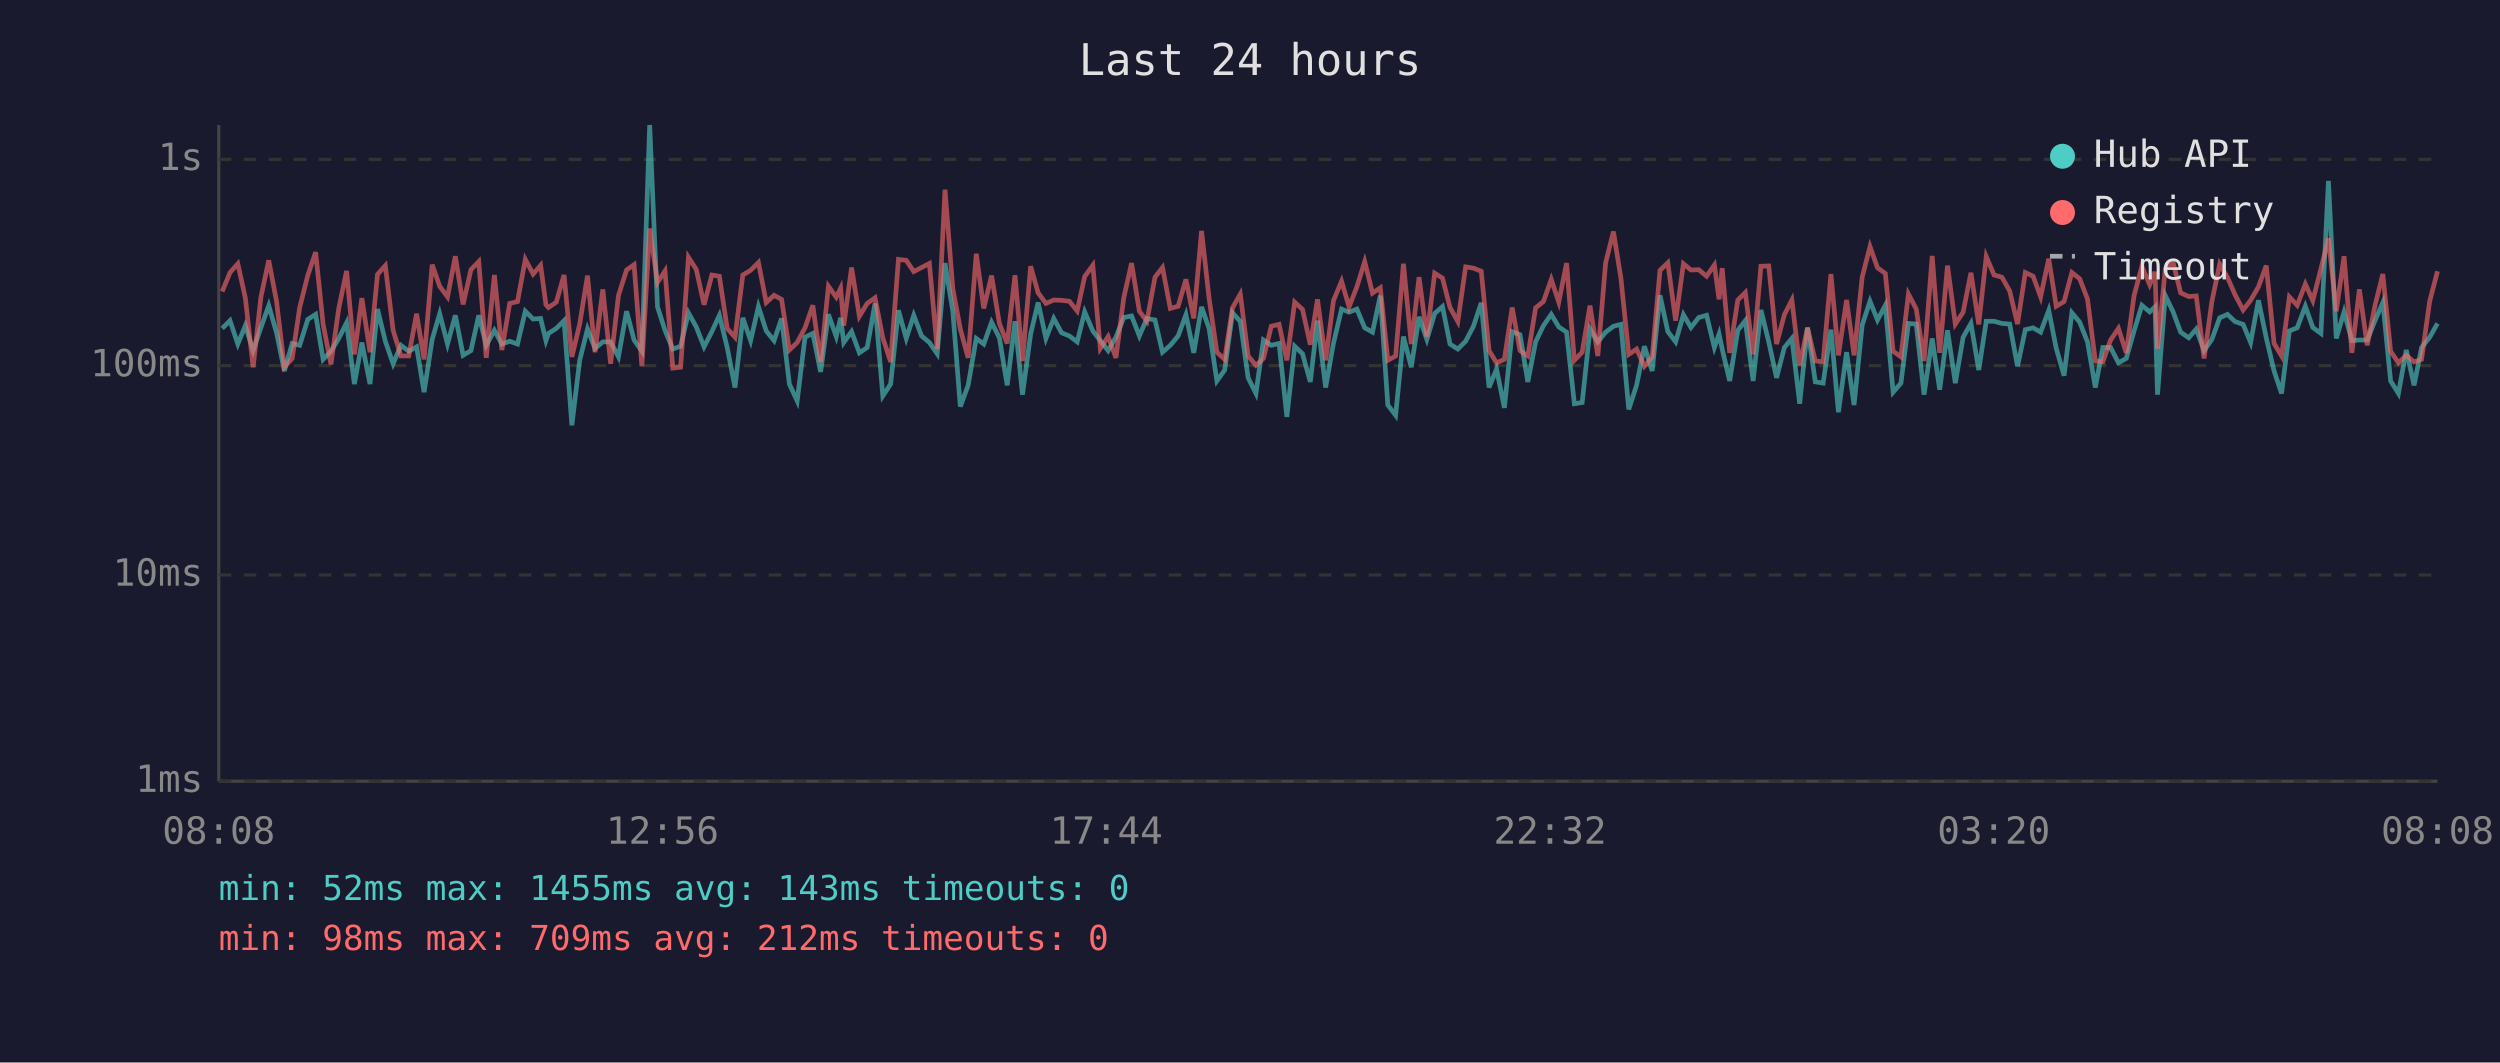
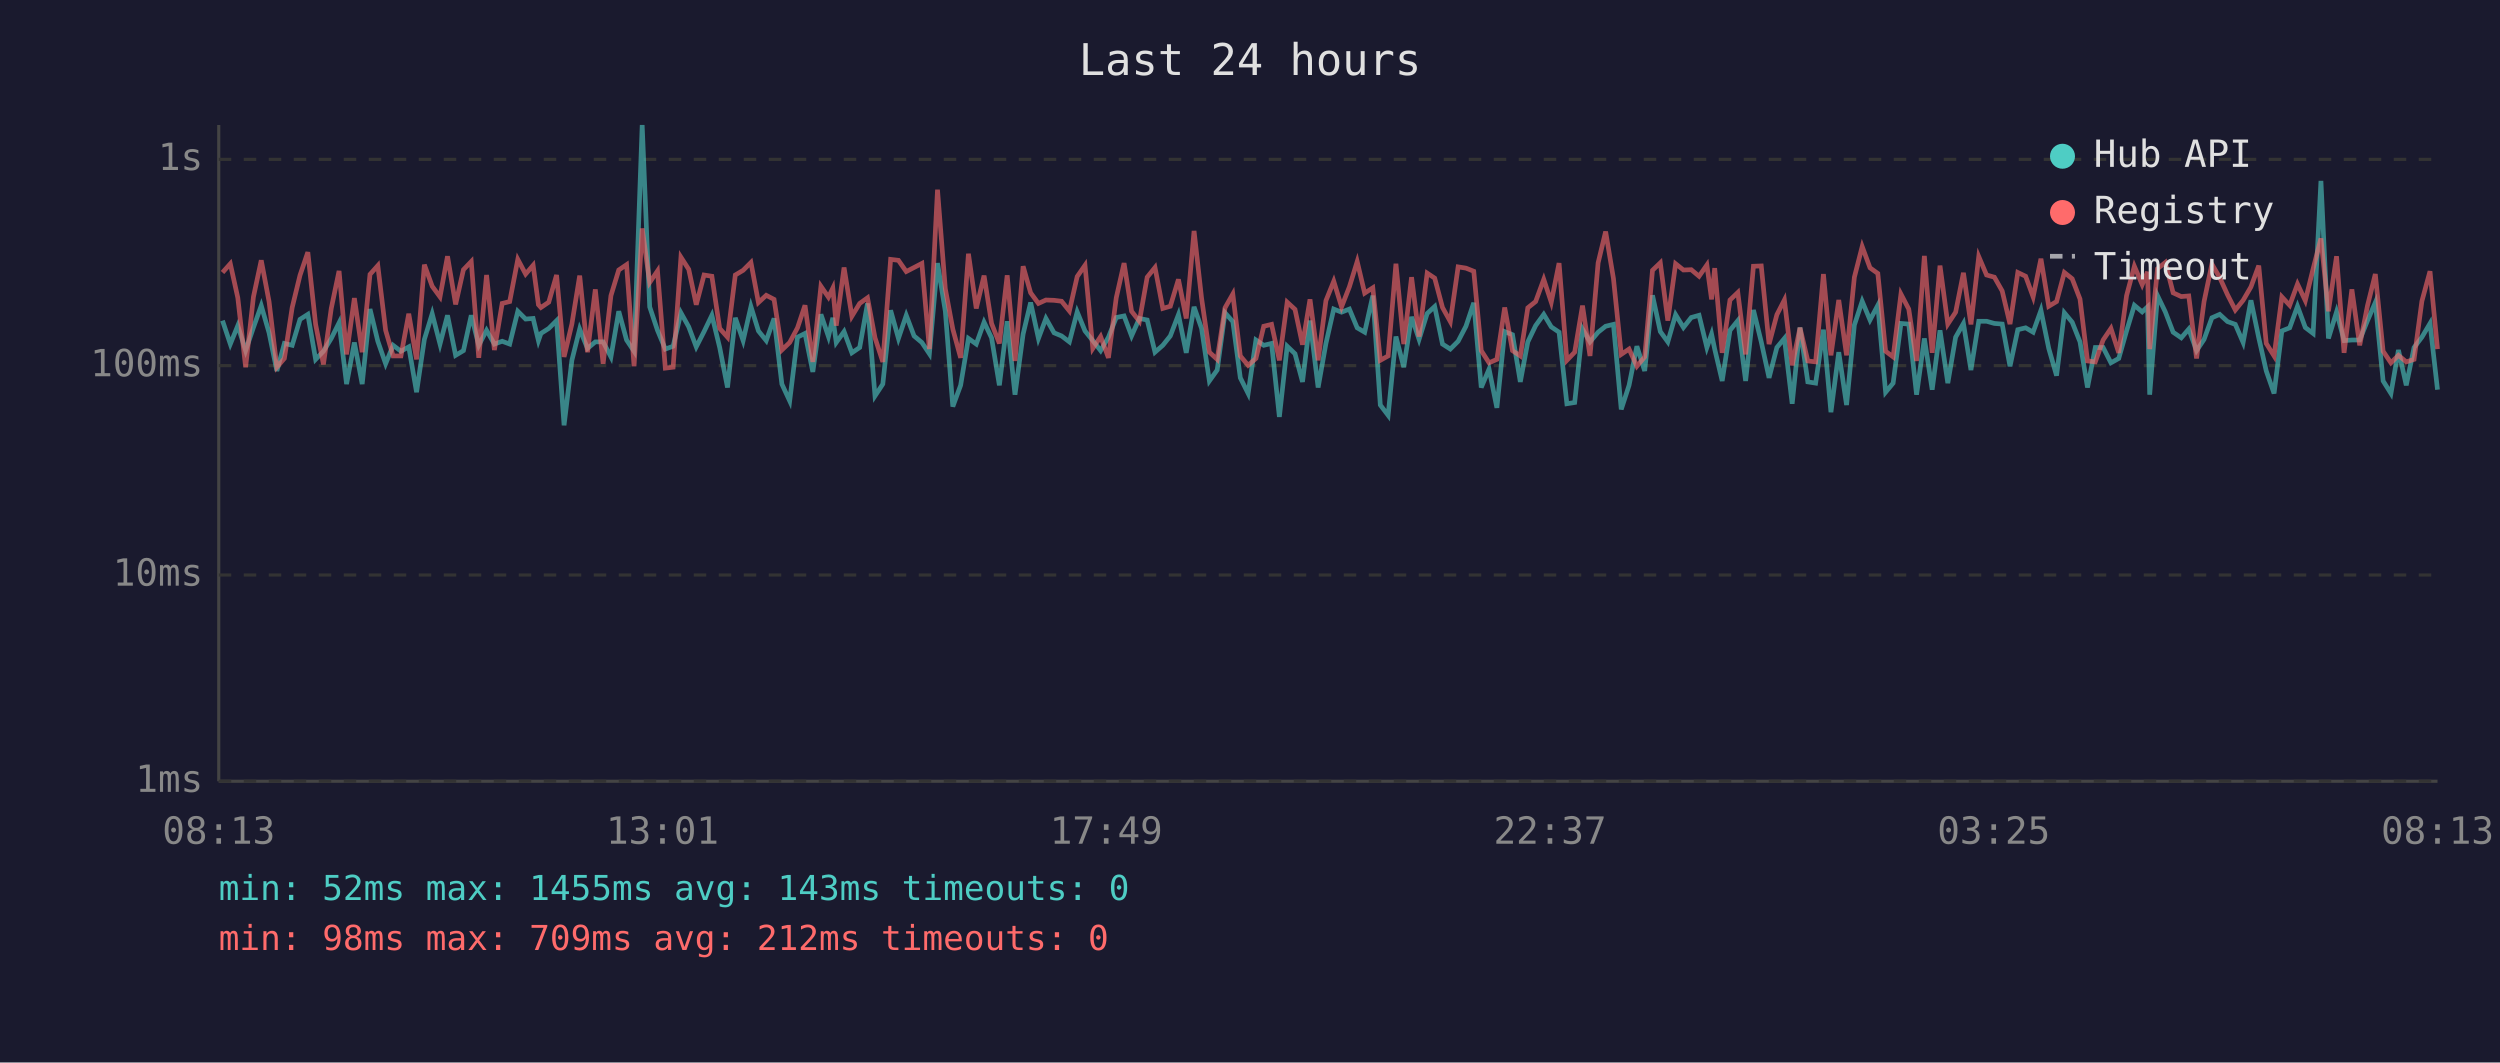
<svg xmlns="http://www.w3.org/2000/svg" viewBox="0 0 800 340" font-family="monospace" font-size="12">
  <rect width="800" height="340" fill="#1a1a2e" />
  <text x="400" y="24" fill="#e0e0e0" font-size="14" text-anchor="middle">Last 24 hours</text>
  <line x1="70" y1="40" x2="70" y2="250" stroke="#444" stroke-width="1" />
  <line x1="70" y1="250" x2="780" y2="250" stroke="#444" stroke-width="1" />
  <line x1="70" y1="250" x2="780" y2="250" stroke="#333" stroke-width="1" stroke-dasharray="4" />
  <text x="65" y="250" fill="#888" text-anchor="end" dominant-baseline="middle">1ms</text>
  <line x1="70" y1="184" x2="780" y2="184" stroke="#333" stroke-width="1" stroke-dasharray="4" />
  <text x="65" y="184" fill="#888" text-anchor="end" dominant-baseline="middle">10ms</text>
  <line x1="70" y1="117" x2="780" y2="117" stroke="#333" stroke-width="1" stroke-dasharray="4" />
  <text x="65" y="117" fill="#888" text-anchor="end" dominant-baseline="middle">100ms</text>
  <line x1="70" y1="51" x2="780" y2="51" stroke="#333" stroke-width="1" stroke-dasharray="4" />
  <text x="65" y="51" fill="#888" text-anchor="end" dominant-baseline="middle">1s</text>
-   <text x="70" y="270" fill="#888" text-anchor="middle">08:08</text>
-   <text x="212" y="270" fill="#888" text-anchor="middle">12:56</text>
-   <text x="354" y="270" fill="#888" text-anchor="middle">17:44</text>
-   <text x="496" y="270" fill="#888" text-anchor="middle">22:32</text>
-   <text x="638" y="270" fill="#888" text-anchor="middle">03:20</text>
-   <text x="780" y="270" fill="#888" text-anchor="middle">08:08</text>
-   <polyline points="71.1,105.1 73.6,102.6 76.1,110.1 78.5,104.2 81.0,112.2 83.5,104.8 86.0,97.8 88.5,106.5 91.0,118.7 93.5,109.9 95.9,110.5 98.5,102.2 101.0,100.6 103.4,115.0 105.9,112.4 108.4,108.3 110.9,103.3 113.4,122.9 115.8,109.6 118.4,122.9 120.8,98.9 123.3,109.2 125.8,116.4 128.3,110.5 130.8,112.4 133.3,111.0 135.7,125.5 138.3,108.6 140.7,100.4 143.2,110.1 145.7,100.9 148.2,113.7 150.7,112.2 153.2,100.9 155.6,110.5 158.2,105.7 160.6,110.1 163.1,109.2 165.6,110.1 168.1,99.6 170.6,102.1 173.0,101.9 174.7,109.0 175.5,106.7 178.0,105.1 180.5,102.6 183.0,136.1 185.5,115.3 188.0,105.3 190.4,111.5 192.9,109.4 195.4,109.4 197.9,114.2 200.5,99.6 202.9,108.8 205.4,112.4 207.9,40.0 210.4,98.2 212.8,105.7 215.3,111.7 217.8,110.8 220.3,100.1 222.8,104.6 225.3,111.0 227.8,106.1 230.2,100.9 232.7,111.2 235.2,124.0 237.7,101.7 240.2,109.0 242.7,98.1 245.2,105.9 247.7,109.0 250.1,101.9 252.6,122.9 255.1,128.3 257.6,107.9 260.1,106.7 262.6,119.0 265.1,100.6 267.6,107.7 269.0,101.7 270.0,109.6 272.5,106.1 275.0,112.9 277.5,111.2 280.0,97.1 282.5,126.7 285.0,122.9 287.5,99.3 290.0,108.3 292.4,100.9 294.9,107.5 297.4,109.6 299.9,113.2 302.4,84.2 304.9,99.6 307.3,130.1 309.8,123.3 312.4,108.3 314.8,110.1 317.3,103.1 319.8,108.1 322.3,123.3 324.8,102.8 327.2,126.3 329.8,106.9 332.2,96.8 334.7,108.3 337.2,101.9 339.7,106.5 342.2,107.5 344.7,109.4 347.1,99.8 349.7,105.9 352.1,109.0 354.6,112.2 357.1,107.9 359.6,101.6 362.1,101.1 364.6,107.5 367.0,101.9 369.6,102.4 372.0,112.7 374.5,110.5 377.0,107.5 379.5,100.7 382.0,112.9 384.5,98.2 386.9,105.1 389.4,121.9 391.9,118.4 394.4,100.1 396.9,102.9 399.4,120.9 401.9,125.9 404.3,108.8 406.8,110.5 409.3,109.9 411.8,133.4 414.3,110.8 416.8,113.2 419.3,122.2 421.6,102.6 424.2,124.0 426.7,109.9 429.3,98.9 431.7,99.9 434.2,98.9 436.7,104.9 439.2,106.3 441.7,94.6 444.1,129.6 446.6,132.9 449.1,107.7 451.6,117.5 454.1,101.4 456.6,108.6 459.1,100.3 461.6,98.1 464.0,110.1 466.5,111.7 469.0,109.2 471.5,104.4 474.0,96.9 476.5,124.0 478.9,118.1 481.4,130.5 483.9,106.1 486.4,107.1 488.9,122.2 491.4,109.4 493.9,104.2 496.4,100.6 498.8,104.6 501.3,106.3 503.8,129.2 506.3,128.8 508.8,105.3 511.3,109.4 513.8,106.3 516.3,104.4 518.7,103.8 521.2,131.0 523.7,123.3 526.2,110.8 528.7,118.7 531.2,94.5 533.7,106.1 536.2,109.4 538.7,100.7 541.1,104.8 543.6,101.6 546.1,100.9 548.6,111.2 550.1,106.9 551.1,111.7 553.5,121.9 556.1,105.7 558.5,102.6 561.0,121.9 563.5,99.2 566.0,109.4 568.5,120.9 571.0,111.2 573.4,108.3 575.9,129.2 578.4,104.8 580.9,122.2 583.4,122.6 585.9,105.5 588.3,131.9 590.9,112.7 593.3,129.6 595.9,104.0 598.4,96.4 600.8,102.4 603.3,97.7 605.8,125.5 608.3,122.6 610.7,103.5 613.2,103.7 615.7,126.3 618.3,108.3 620.7,124.7 623.2,105.7 625.7,122.6 628.2,107.9 630.7,103.5 633.2,118.4 635.6,102.8 638.1,102.8 640.6,103.5 643.1,103.7 645.6,117.2 648.1,105.5 650.6,104.9 653.0,106.3 655.6,99.3 658.0,111.5 660.5,120.2 663.0,100.1 665.5,103.1 668.0,109.4 670.5,124.0 672.9,111.2 675.4,111.2 677.9,116.1 680.4,114.7 682.9,105.9 685.4,97.7 687.9,99.8 689.6,98.2 690.4,126.3 692.9,94.6 695.4,99.8 697.8,106.3 700.4,108.1 702.8,105.3 705.3,112.2 707.8,108.6 710.3,101.7 712.8,100.6 715.2,102.9 717.8,103.8 720.2,109.6 722.7,96.1 725.2,108.1 727.7,118.7 730.1,125.9 732.6,105.9 735.1,104.9 737.7,98.0 740.1,104.8 742.7,106.7 745.1,57.9 747.6,108.3 750.1,99.8 752.6,109.0 755.0,108.8 757.5,108.8 760.0,102.6 762.5,96.8 765.0,121.9 767.5,125.9 770.0,112.0 772.5,123.3 774.9,111.2 777.5,107.9 780.0,103.5" fill="none" stroke="#4ecdc4" stroke-width="1.5" opacity="0.6" />
-   <polyline points="71.1,93.3 73.6,87.2 76.1,84.4 78.5,95.3 81.0,117.5 83.5,95.0 86.0,83.3 88.5,96.5 91.0,117.5 93.5,114.7 95.9,98.4 98.5,88.1 101.0,80.7 103.4,103.8 105.9,116.6 108.4,98.7 110.9,86.7 113.4,113.4 115.8,95.4 118.4,112.7 120.8,87.8 123.3,85.0 125.8,105.7 128.3,113.9 130.8,113.9 133.3,100.4 135.7,115.0 138.3,84.7 140.7,91.6 143.2,95.0 145.7,82.0 148.2,97.4 150.7,86.3 153.2,83.7 155.6,114.5 158.2,88.0 160.6,112.0 163.1,97.1 165.6,96.5 168.1,83.0 170.6,87.7 173.0,84.9 174.7,97.5 175.5,98.4 178.0,96.7 180.5,88.0 183.0,114.2 185.5,103.7 188.0,88.2 190.4,112.7 192.9,92.6 195.4,116.4 197.9,94.6 200.5,86.4 202.9,84.7 205.4,117.2 207.9,73.1 210.4,90.4 212.8,86.7 215.3,117.8 217.8,117.5 220.3,82.3 222.8,86.2 225.3,97.5 227.8,88.0 230.2,88.4 232.7,105.1 235.2,107.9 237.7,88.0 240.2,86.5 242.7,84.0 245.2,96.8 247.7,94.5 250.1,95.8 252.6,112.0 255.1,109.6 257.6,104.9 260.1,97.7 262.6,115.8 265.1,91.6 267.6,95.1 269.0,92.2 270.0,104.2 272.5,85.6 275.0,101.2 277.5,97.1 280.0,95.3 282.5,108.1 285.0,115.8 287.5,83.0 290.0,83.3 292.4,86.9 294.9,85.6 297.4,84.3 299.9,111.7 302.4,60.7 304.9,92.4 307.3,105.3 309.8,114.5 312.4,81.2 314.8,98.7 317.3,88.2 319.8,103.5 322.3,109.9 324.8,88.1 327.2,115.5 329.8,85.2 332.2,93.7 334.7,97.1 337.2,96.0 339.7,96.1 342.2,96.4 344.7,99.5 347.1,88.5 349.7,84.9 352.1,111.5 354.6,107.7 357.1,114.5 359.6,95.3 362.1,84.2 364.6,99.6 367.0,102.8 369.6,88.7 372.0,85.6 374.5,98.7 377.0,98.0 379.5,89.4 382.0,101.9 384.5,73.9 386.9,95.4 389.4,112.7 391.9,115.0 394.4,98.5 396.9,94.1 399.4,113.9 401.9,116.9 404.3,114.7 406.8,104.4 409.3,103.8 411.8,115.3 414.3,96.7 416.8,99.0 419.3,110.3 421.6,95.8 424.2,115.3 426.7,96.2 429.3,90.0 431.7,98.2 434.2,91.8 436.7,83.7 439.2,93.8 441.7,92.1 444.1,115.3 446.6,113.9 449.1,84.4 451.6,110.1 454.1,88.7 456.6,107.7 459.1,87.4 461.6,89.0 464.0,98.4 466.5,102.9 469.0,85.4 471.5,85.8 474.0,86.8 476.5,112.2 478.9,116.1 481.4,115.0 483.9,98.4 486.4,112.2 488.9,113.9 491.4,98.5 493.9,96.5 496.4,89.4 498.8,96.7 501.3,84.2 503.8,115.3 506.3,112.7 508.8,97.8 511.3,113.9 513.8,84.1 516.3,74.1 518.7,89.1 521.2,113.4 523.7,111.7 526.2,117.2 528.7,114.2 531.2,86.5 533.7,84.1 536.2,102.6 538.7,84.4 541.1,86.4 543.6,86.3 546.1,88.4 548.6,84.8 550.1,95.8 551.1,85.8 553.5,112.9 556.1,96.0 558.5,93.6 561.0,113.4 563.5,85.2 566.0,85.1 568.5,110.1 571.0,100.7 573.4,96.0 575.9,116.9 578.4,104.9 580.9,115.5 583.4,115.8 585.9,87.7 588.3,113.7 590.9,96.0 593.3,113.7 595.9,88.7 598.4,78.9 600.8,85.7 603.3,87.5 605.8,112.4 608.3,114.2 610.7,94.1 613.2,98.9 615.7,115.5 618.3,81.9 620.7,112.9 623.2,85.0 625.7,103.7 628.2,99.9 630.7,87.3 633.2,103.8 635.6,82.1 638.1,88.0 640.6,88.7 643.1,93.1 645.6,103.7 648.1,87.2 650.6,88.4 653.0,95.0 655.6,82.8 658.0,98.0 660.5,96.5 663.0,87.2 665.5,89.2 668.0,95.7 670.5,115.5 672.9,115.8 675.4,108.8 677.9,105.1 680.4,112.9 682.9,94.6 685.4,85.2 687.9,91.1 689.6,87.0 690.4,111.7 692.9,86.0 695.4,84.0 697.8,93.7 700.4,94.9 702.8,94.7 705.3,114.7 707.8,96.5 710.3,84.5 712.8,88.8 715.2,94.3 717.8,99.2 720.2,96.1 722.7,91.8 725.2,85.0 727.7,109.9 730.1,113.9 732.6,95.0 735.1,97.7 737.7,90.9 740.1,96.2 742.7,86.0 745.1,76.3 747.6,99.6 750.1,82.0 752.6,112.9 755.0,92.6 757.5,110.5 760.0,97.8 762.5,87.7 765.0,112.4 767.5,116.1 770.0,113.7 772.5,115.8 774.9,115.0 777.5,96.4 780.0,86.8" fill="none" stroke="#ff6b6b" stroke-width="1.5" opacity="0.6" />
+   <text x="70" y="270" fill="#888" text-anchor="middle">08:13</text>
+   <text x="212" y="270" fill="#888" text-anchor="middle">13:01</text>
+   <text x="354" y="270" fill="#888" text-anchor="middle">17:49</text>
+   <text x="496" y="270" fill="#888" text-anchor="middle">22:37</text>
+   <text x="638" y="270" fill="#888" text-anchor="middle">03:25</text>
+   <text x="780" y="270" fill="#888" text-anchor="middle">08:13</text>
+   <polyline points="71.2,102.6 73.7,110.1 76.1,104.2 78.6,112.2 81.1,104.8 83.6,97.8 86.1,106.5 88.6,118.7 91.0,109.9 93.5,110.5 96.0,102.2 98.5,100.6 101.0,115.0 103.5,112.4 106.0,108.3 108.5,103.3 110.9,122.9 113.4,109.6 115.9,122.9 118.4,98.9 120.9,109.2 123.4,116.4 125.8,110.5 128.3,112.4 130.8,111.0 133.3,125.5 135.8,108.6 138.3,100.4 140.8,110.1 143.2,100.9 145.8,113.7 148.3,112.2 150.8,100.9 153.2,110.5 155.7,105.7 158.2,110.1 160.7,109.2 163.1,110.1 165.7,99.6 168.2,102.1 170.6,101.9 172.3,109.0 173.1,106.7 175.6,105.1 178.1,102.6 180.5,136.1 183.0,115.3 185.5,105.3 188.0,111.5 190.5,109.4 193.0,109.4 195.5,114.2 198.0,99.6 200.5,108.8 202.9,112.4 205.5,40.0 207.9,98.2 210.4,105.7 212.9,111.7 215.4,110.8 217.9,100.1 220.4,104.6 222.8,111.0 225.3,106.1 227.8,100.9 230.3,111.2 232.8,124.0 235.3,101.7 237.8,109.0 240.3,98.1 242.7,105.9 245.2,109.0 247.7,101.9 250.2,122.9 252.7,128.3 255.2,107.9 257.6,106.7 260.1,119.0 262.7,100.6 265.1,107.7 266.5,101.7 267.6,109.6 270.1,106.1 272.6,112.9 275.1,111.2 277.6,97.1 280.0,126.7 282.5,122.9 285.0,99.3 287.5,108.3 290.0,100.9 292.5,107.5 295.0,109.6 297.4,113.2 300.0,84.2 302.5,99.6 304.9,130.1 307.4,123.3 309.9,108.3 312.4,110.1 314.9,103.1 317.3,108.1 319.8,123.3 322.3,102.8 324.8,126.3 327.4,106.9 329.8,96.8 332.3,108.3 334.7,101.9 337.3,106.5 339.7,107.5 342.2,109.4 344.7,99.8 347.2,105.9 349.7,109.0 352.2,112.2 354.7,107.9 357.2,101.6 359.7,101.1 362.1,107.5 364.6,101.9 367.1,102.4 369.6,112.7 372.1,110.5 374.5,107.5 377.1,100.7 379.6,112.9 382.1,98.2 384.5,105.1 387.0,121.9 389.5,118.4 392.0,100.1 394.5,102.9 396.9,120.9 399.4,125.9 401.9,108.8 404.4,110.5 406.9,109.9 409.4,133.4 411.9,110.8 414.4,113.2 416.8,122.2 419.2,102.6 421.8,124.0 424.3,109.9 426.8,98.9 429.3,99.9 431.8,98.9 434.3,104.9 436.7,106.3 439.3,94.6 441.7,129.6 444.2,132.9 446.7,107.7 449.2,117.5 451.7,101.4 454.1,108.6 456.7,100.3 459.1,98.1 461.6,110.1 464.1,111.7 466.6,109.2 469.1,104.4 471.6,96.9 474.0,124.0 476.5,118.1 479.0,130.5 481.5,106.1 484.0,107.1 486.5,122.2 488.9,109.4 491.4,104.2 494.0,100.6 496.4,104.6 498.9,106.3 501.4,129.2 503.9,128.8 506.4,105.3 508.8,109.4 511.4,106.3 513.8,104.4 516.3,103.8 518.8,131.0 521.3,123.3 523.8,110.8 526.3,118.7 528.8,94.5 531.3,106.1 533.7,109.4 536.2,100.7 538.7,104.8 541.2,101.6 543.7,100.9 546.2,111.2 547.7,106.9 548.7,111.7 551.1,121.9 553.6,105.7 556.1,102.6 558.6,121.9 561.1,99.2 563.6,109.4 566.1,120.9 568.6,111.2 571.0,108.3 573.5,129.2 576.0,104.8 578.5,122.2 581.0,122.6 583.5,105.5 585.9,131.9 588.4,112.7 590.9,129.6 593.4,104.0 595.9,96.4 598.4,102.4 600.9,97.7 603.4,125.5 605.8,122.6 608.3,103.5 610.8,103.7 613.3,126.3 615.8,108.3 618.3,124.7 620.8,105.7 623.3,122.6 625.8,107.9 628.3,103.5 630.7,118.4 633.2,102.8 635.7,102.8 638.2,103.5 640.7,103.7 643.2,117.2 645.7,105.5 648.2,104.9 650.6,106.3 653.1,99.3 655.6,111.5 658.1,120.2 660.6,100.1 663.1,103.1 665.6,109.4 668.0,124.0 670.5,111.2 673.0,111.2 675.5,116.1 678.0,114.7 680.5,105.9 683.0,97.7 685.5,99.8 687.2,98.2 687.9,126.3 690.4,94.6 692.9,99.8 695.4,106.3 698.0,108.1 700.4,105.3 702.9,112.2 705.3,108.6 707.8,101.7 710.3,100.6 712.8,102.9 715.3,103.8 717.8,109.6 720.3,96.1 722.8,108.1 725.2,118.7 727.7,125.9 730.2,105.9 732.7,104.9 735.2,98.0 737.7,104.8 740.2,106.7 742.7,57.9 745.1,108.3 747.7,99.8 750.1,109.0 752.6,108.8 755.1,108.8 757.6,102.6 760.1,96.8 762.6,121.9 765.1,125.9 767.5,112.0 770.0,123.3 772.5,111.2 775.0,107.9 777.6,103.5 780.0,124.7" fill="none" stroke="#4ecdc4" stroke-width="1.5" opacity="0.6" />
+   <polyline points="71.2,87.2 73.7,84.4 76.1,95.3 78.6,117.5 81.1,95.0 83.6,83.3 86.1,96.5 88.6,117.5 91.0,114.7 93.5,98.4 96.0,88.1 98.5,80.7 101.0,103.8 103.5,116.6 106.0,98.7 108.5,86.7 110.9,113.4 113.4,95.4 115.9,112.7 118.4,87.8 120.9,85.0 123.4,105.7 125.8,113.9 128.3,113.9 130.8,100.4 133.3,115.0 135.8,84.7 138.3,91.6 140.8,95.0 143.2,82.0 145.8,97.4 148.3,86.3 150.8,83.7 153.2,114.5 155.7,88.0 158.2,112.0 160.7,97.1 163.1,96.5 165.7,83.0 168.2,87.7 170.6,84.9 172.3,97.5 173.1,98.4 175.6,96.7 178.1,88.0 180.5,114.2 183.0,103.7 185.5,88.2 188.0,112.7 190.5,92.6 193.0,116.4 195.5,94.6 198.0,86.4 200.5,84.7 202.9,117.2 205.5,73.1 207.9,90.4 210.4,86.7 212.9,117.8 215.4,117.5 217.9,82.3 220.4,86.2 222.8,97.5 225.3,88.0 227.8,88.4 230.3,105.1 232.8,107.9 235.3,88.0 237.8,86.5 240.3,84.0 242.7,96.8 245.2,94.5 247.7,95.8 250.2,112.0 252.7,109.6 255.2,104.9 257.6,97.7 260.1,115.8 262.7,91.6 265.1,95.1 266.5,92.2 267.6,104.2 270.1,85.6 272.6,101.2 275.1,97.1 277.6,95.3 280.0,108.1 282.5,115.8 285.0,83.0 287.5,83.3 290.0,86.9 292.5,85.6 295.0,84.3 297.4,111.7 300.0,60.7 302.5,92.4 304.9,105.3 307.4,114.5 309.9,81.2 312.4,98.7 314.9,88.2 317.3,103.5 319.8,109.9 322.3,88.1 324.8,115.5 327.4,85.2 329.8,93.7 332.3,97.1 334.7,96.0 337.3,96.1 339.7,96.4 342.2,99.5 344.7,88.5 347.2,84.9 349.7,111.5 352.2,107.7 354.7,114.5 357.2,95.3 359.7,84.2 362.1,99.6 364.6,102.8 367.1,88.7 369.6,85.6 372.1,98.7 374.5,98.0 377.1,89.4 379.6,101.9 382.1,73.9 384.5,95.4 387.0,112.7 389.5,115.0 392.0,98.5 394.5,94.1 396.9,113.9 399.4,116.9 401.9,114.7 404.4,104.4 406.9,103.8 409.4,115.3 411.9,96.7 414.4,99.0 416.8,110.3 419.2,95.8 421.8,115.3 424.3,96.2 426.8,90.0 429.3,98.2 431.8,91.8 434.3,83.7 436.7,93.8 439.3,92.1 441.7,115.3 444.2,113.9 446.7,84.4 449.2,110.1 451.7,88.7 454.1,107.7 456.7,87.4 459.1,89.0 461.6,98.4 464.1,102.9 466.6,85.4 469.1,85.8 471.6,86.8 474.0,112.2 476.5,116.1 479.0,115.0 481.5,98.4 484.0,112.2 486.5,113.9 488.9,98.5 491.4,96.5 494.0,89.4 496.4,96.7 498.9,84.2 501.4,115.3 503.9,112.7 506.4,97.8 508.8,113.9 511.4,84.1 513.8,74.1 516.3,89.1 518.8,113.4 521.3,111.7 523.8,117.2 526.3,114.2 528.8,86.5 531.3,84.1 533.7,102.6 536.2,84.4 538.7,86.4 541.2,86.3 543.7,88.4 546.2,84.8 547.7,95.8 548.7,85.8 551.1,112.9 553.6,96.0 556.1,93.6 558.6,113.4 561.1,85.2 563.6,85.1 566.1,110.1 568.6,100.7 571.0,96.0 573.5,116.9 576.0,104.9 578.5,115.5 581.0,115.8 583.5,87.7 585.9,113.7 588.4,96.0 590.9,113.7 593.4,88.7 595.9,78.9 598.4,85.7 600.9,87.5 603.4,112.4 605.8,114.2 608.3,94.1 610.8,98.9 613.3,115.5 615.8,81.9 618.3,112.9 620.8,85.0 623.3,103.7 625.8,99.9 628.3,87.3 630.7,103.8 633.2,82.1 635.7,88.0 638.2,88.7 640.7,93.1 643.2,103.7 645.7,87.2 648.2,88.4 650.6,95.0 653.1,82.8 655.6,98.0 658.1,96.5 660.6,87.2 663.1,89.2 665.6,95.7 668.0,115.5 670.5,115.8 673.0,108.8 675.5,105.1 678.0,112.9 680.5,94.6 683.0,85.2 685.5,91.1 687.2,87.0 687.9,111.7 690.4,86.0 692.9,84.0 695.4,93.7 698.0,94.9 700.4,94.7 702.9,114.7 705.3,96.5 707.8,84.5 710.3,88.8 712.8,94.3 715.3,99.2 717.8,96.1 720.3,91.8 722.8,85.0 725.2,109.9 727.7,113.9 730.2,95.0 732.7,97.7 735.2,90.9 737.7,96.2 740.2,86.0 742.7,76.3 745.1,99.6 747.7,82.0 750.1,112.9 752.6,92.6 755.1,110.5 757.6,97.8 760.1,87.7 762.6,112.4 765.1,116.1 767.5,113.7 770.0,115.8 772.5,115.0 775.0,96.4 777.6,86.8 780.0,111.7" fill="none" stroke="#ff6b6b" stroke-width="1.5" opacity="0.6" />
  <circle cx="660" cy="50" r="4" fill="#4ecdc4" />
  <text x="670" y="50" fill="#e0e0e0" dominant-baseline="middle">Hub API</text>
  <circle cx="660" cy="68" r="4" fill="#ff6b6b" />
  <text x="670" y="68" fill="#e0e0e0" dominant-baseline="middle">Registry</text>
  <line x1="656" y1="82" x2="664" y2="82" stroke="#e0e0e0" stroke-width="1.5" stroke-dasharray="4,3" opacity="0.7" />
  <text x="670" y="86" fill="#e0e0e0" dominant-baseline="middle">Timeout</text>
  <text x="70" y="288" fill="#4ecdc4" font-size="11">min: 52ms  max: 1455ms  avg: 143ms  timeouts: 0</text>
  <text x="70" y="304" fill="#ff6b6b" font-size="11">min: 98ms  max: 709ms  avg: 212ms  timeouts: 0</text>
</svg>
